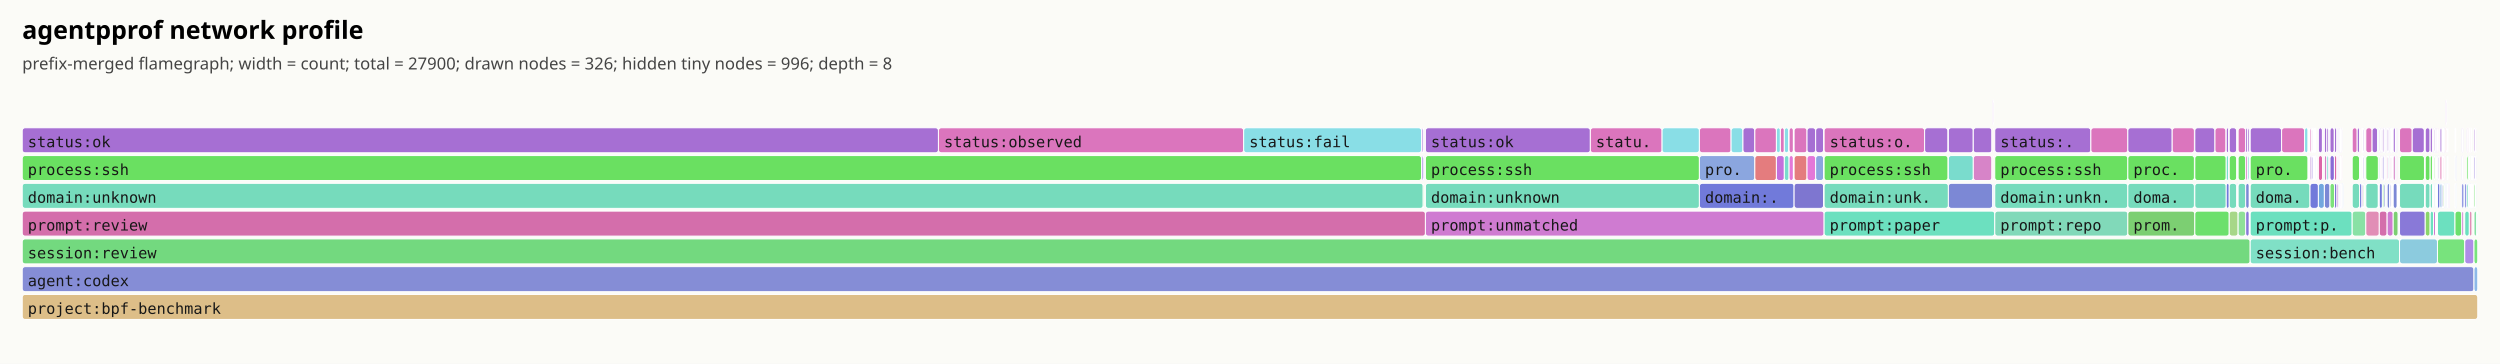
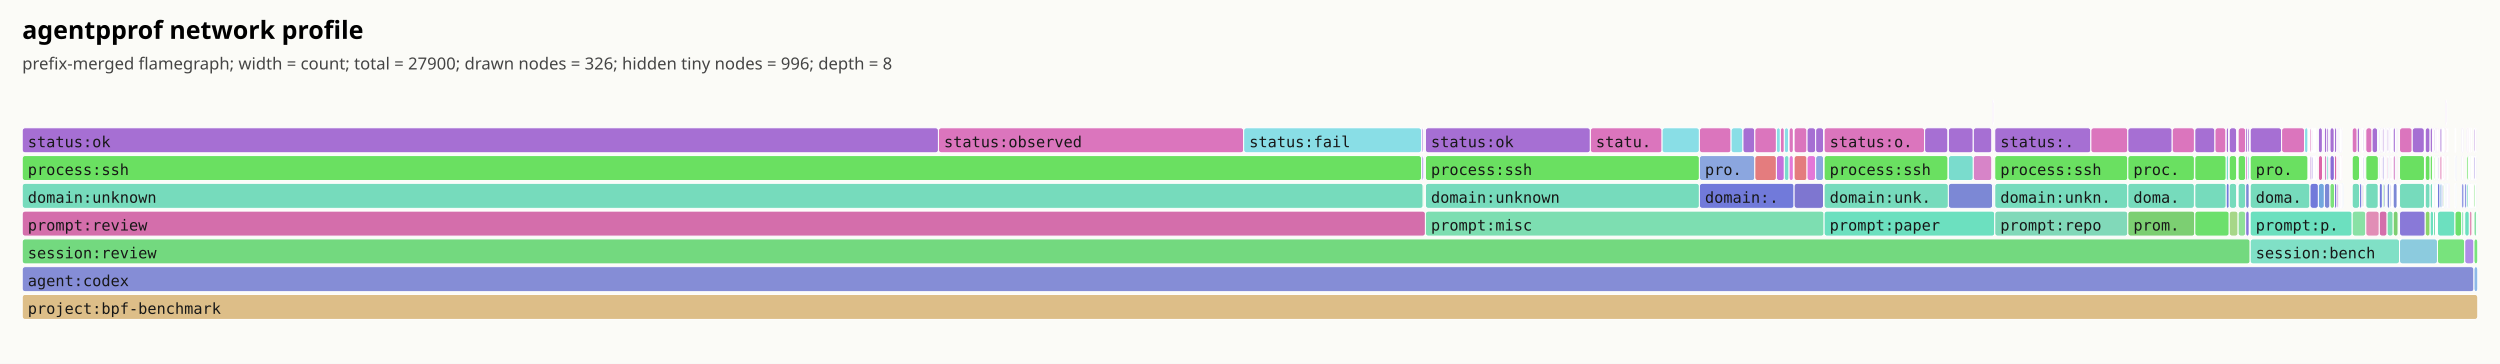
<svg xmlns="http://www.w3.org/2000/svg" width="1800" height="262" viewBox="0 0 1800 262">
  <style>text{font-family:ui-monospace,Menlo,monospace;font-size:11px;pointer-events:none}.title{font-family:system-ui,sans-serif;font-size:18px;font-weight:700}.meta{font-family:system-ui,sans-serif;font-size:12px;fill:#444}rect:hover{stroke:#111;stroke-width:1.2}</style>
  <rect width="1800" height="262" fill="#fbfbf7" />
  <text class="title" x="16" y="28">agentpprof network profile</text>
  <text class="meta" x="16" y="50">prefix-merged flamegraph; width = count; total = 27900; drawn nodes = 326; hidden tiny nodes = 996; depth = 8</text>
  <g>
    <rect x="16.000" y="212.000" width="1768.000" height="18" rx="2" ry="2" fill="hsl(38 55% 70%)" stroke="#fff" stroke-width=".7" />
    <text x="20.000" y="226.000" fill="#171717">project:bpf-benchmark</text>
  </g>
  <g>
    <rect x="16.000" y="192.000" width="1765.275" height="18" rx="2" ry="2" fill="hsl(234 50% 68%)" stroke="#fff" stroke-width=".7" />
    <text x="20.000" y="206.000" fill="#171717">agent:codex</text>
  </g>
  <g>
    <rect x="16.000" y="172.000" width="1604.127" height="18" rx="2" ry="2" fill="hsl(127 57% 65%)" stroke="#fff" stroke-width=".7" />
    <text x="20.000" y="186.000" fill="#171717">session:review</text>
  </g>
  <g>
    <rect x="16.000" y="152.000" width="1010.295" height="18" rx="2" ry="2" fill="hsl(324 54% 63%)" stroke="#fff" stroke-width=".7" />
    <text x="20.000" y="166.000" fill="#171717">prompt:review</text>
  </g>
  <g>
    <rect x="16.000" y="132.000" width="1008.711" height="18" rx="2" ry="2" fill="hsl(162 58% 66%)" stroke="#fff" stroke-width=".7" />
    <text x="20.000" y="146.000" fill="#171717">domain:unknown</text>
  </g>
  <g>
    <rect x="16.000" y="112.000" width="1007.507" height="18" rx="2" ry="2" fill="hsl(116 67% 63%)" stroke="#fff" stroke-width=".7" />
    <text x="20.000" y="126.000" fill="#171717">process:ssh</text>
  </g>
  <g>
    <rect x="16.000" y="92.000" width="659.673" height="18" rx="2" ry="2" fill="hsl(273 53% 63%)" stroke="#fff" stroke-width=".7" />
    <text x="20.000" y="106.000" fill="#171717">status:ok</text>
  </g>
  <g>
    <rect x="675.673" y="92.000" width="219.764" height="18" rx="2" ry="2" fill="hsl(318 59% 66%)" stroke="#fff" stroke-width=".7" />
    <text x="679.673" y="106.000" fill="#171717">status:observed</text>
  </g>
  <g>
    <rect x="895.437" y="92.000" width="128.069" height="18" rx="2" ry="2" fill="hsl(185 65% 72%)" stroke="#fff" stroke-width=".7" />
    <text x="899.437" y="106.000" fill="#171717">status:fail</text>
  </g>
  <g>
    <rect x="1023.507" y="112.000" width="1.204" height="18" rx="2" ry="2" fill="hsl(257 57% 63%)" stroke="#fff" stroke-width=".7" />
  </g>
  <g>
    <rect x="1023.507" y="92.000" width="1.204" height="18" rx="2" ry="2" fill="hsl(273 53% 63%)" stroke="#fff" stroke-width=".7" />
  </g>
  <g>
    <rect x="1024.711" y="132.000" width="0.824" height="18" rx="2" ry="2" fill="hsl(118 63% 68%)" stroke="#fff" stroke-width=".7" />
  </g>
  <g>
    <rect x="1024.711" y="112.000" width="0.824" height="18" rx="2" ry="2" fill="hsl(257 57% 63%)" stroke="#fff" stroke-width=".7" />
  </g>
  <g>
    <rect x="1024.711" y="92.000" width="0.760" height="18" rx="2" ry="2" fill="hsl(273 53% 63%)" stroke="#fff" stroke-width=".7" />
  </g>
  <g>
-     <rect x="1026.295" y="152.000" width="287.062" height="18" rx="2" ry="2" fill="hsl(299 48% 65%)" stroke="#fff" stroke-width=".7" />
-     <text x="1030.295" y="166.000" fill="#171717">prompt:unmatched</text>
+     <rect x="1026.295" y="152.000" width="287.062" height="18" rx="2" ry="2" fill="hsl(152 59% 68%)" stroke="#fff" stroke-width=".7" />
+     <text x="1030.295" y="166.000" fill="#171717">prompt:misc</text>
  </g>
  <g>
    <rect x="1026.295" y="132.000" width="197.268" height="18" rx="2" ry="2" fill="hsl(162 58% 66%)" stroke="#fff" stroke-width=".7" />
    <text x="1030.295" y="146.000" fill="#171717">domain:unknown</text>
  </g>
  <g>
    <rect x="1026.295" y="112.000" width="197.268" height="18" rx="2" ry="2" fill="hsl(116 67% 63%)" stroke="#fff" stroke-width=".7" />
    <text x="1030.295" y="126.000" fill="#171717">process:ssh</text>
  </g>
  <g>
    <rect x="1026.295" y="92.000" width="118.754" height="18" rx="2" ry="2" fill="hsl(273 53% 63%)" stroke="#fff" stroke-width=".7" />
    <text x="1030.295" y="106.000" fill="#171717">status:ok</text>
  </g>
  <g>
    <rect x="1145.049" y="92.000" width="51.646" height="18" rx="2" ry="2" fill="hsl(318 59% 66%)" stroke="#fff" stroke-width=".7" />
    <text x="1149.049" y="106.000" fill="#171717">statu.</text>
  </g>
  <g>
    <rect x="1196.694" y="92.000" width="26.869" height="18" rx="2" ry="2" fill="hsl(185 65% 72%)" stroke="#fff" stroke-width=".7" />
  </g>
  <g>
    <rect x="1223.563" y="132.000" width="68.185" height="18" rx="2" ry="2" fill="hsl(235 59% 65%)" stroke="#fff" stroke-width=".7" />
    <text x="1227.563" y="146.000" fill="#171717">domain:.</text>
  </g>
  <g>
    <rect x="1223.563" y="112.000" width="39.923" height="18" rx="2" ry="2" fill="hsl(221 57% 71%)" stroke="#fff" stroke-width=".7" />
    <text x="1227.563" y="126.000" fill="#171717">pro.</text>
  </g>
  <g>
    <rect x="1223.563" y="92.000" width="22.813" height="18" rx="2" ry="2" fill="hsl(318 59% 66%)" stroke="#fff" stroke-width=".7" />
  </g>
  <g>
    <rect x="1246.376" y="92.000" width="8.555" height="18" rx="2" ry="2" fill="hsl(185 65% 72%)" stroke="#fff" stroke-width=".7" />
  </g>
  <g>
    <rect x="1254.931" y="92.000" width="8.555" height="18" rx="2" ry="2" fill="hsl(273 53% 63%)" stroke="#fff" stroke-width=".7" />
  </g>
  <g>
    <rect x="1263.486" y="112.000" width="15.525" height="18" rx="2" ry="2" fill="hsl(359 66% 69%)" stroke="#fff" stroke-width=".7" />
  </g>
  <g>
    <rect x="1263.486" y="92.000" width="15.525" height="18" rx="2" ry="2" fill="hsl(318 59% 66%)" stroke="#fff" stroke-width=".7" />
  </g>
  <g>
    <rect x="1279.011" y="112.000" width="5.703" height="18" rx="2" ry="2" fill="hsl(286 61% 65%)" stroke="#fff" stroke-width=".7" />
  </g>
  <g>
    <rect x="1279.011" y="92.000" width="2.852" height="18" rx="2" ry="2" fill="hsl(185 65% 72%)" stroke="#fff" stroke-width=".7" />
  </g>
  <g>
    <rect x="1281.863" y="92.000" width="2.852" height="18" rx="2" ry="2" fill="hsl(318 59% 66%)" stroke="#fff" stroke-width=".7" />
  </g>
  <g>
    <rect x="1284.714" y="112.000" width="3.422" height="18" rx="2" ry="2" fill="hsl(171 58% 67%)" stroke="#fff" stroke-width=".7" />
  </g>
  <g>
    <rect x="1284.714" y="92.000" width="3.105" height="18" rx="2" ry="2" fill="hsl(185 65% 72%)" stroke="#fff" stroke-width=".7" />
  </g>
  <g>
    <rect x="1288.136" y="112.000" width="3.105" height="18" rx="2" ry="2" fill="hsl(306 66% 68%)" stroke="#fff" stroke-width=".7" />
  </g>
  <g>
    <rect x="1288.136" y="92.000" width="3.105" height="18" rx="2" ry="2" fill="hsl(318 59% 66%)" stroke="#fff" stroke-width=".7" />
  </g>
  <g>
    <rect x="1291.241" y="112.000" width="0.507" height="18" rx="2" ry="2" fill="hsl(311 51% 68%)" stroke="#fff" stroke-width=".7" />
  </g>
  <g>
    <rect x="1291.241" y="92.000" width="0.507" height="18" rx="2" ry="2" fill="hsl(273 53% 63%)" stroke="#fff" stroke-width=".7" />
  </g>
  <g>
    <rect x="1291.748" y="132.000" width="21.229" height="18" rx="2" ry="2" fill="hsl(245 49% 64%)" stroke="#fff" stroke-width=".7" />
  </g>
  <g>
    <rect x="1291.748" y="112.000" width="9.315" height="18" rx="2" ry="2" fill="hsl(359 66% 69%)" stroke="#fff" stroke-width=".7" />
  </g>
  <g>
    <rect x="1291.748" y="92.000" width="9.315" height="18" rx="2" ry="2" fill="hsl(318 59% 66%)" stroke="#fff" stroke-width=".7" />
  </g>
  <g>
    <rect x="1301.064" y="112.000" width="6.210" height="18" rx="2" ry="2" fill="hsl(306 66% 68%)" stroke="#fff" stroke-width=".7" />
  </g>
  <g>
    <rect x="1301.064" y="92.000" width="6.210" height="18" rx="2" ry="2" fill="hsl(273 53% 63%)" stroke="#fff" stroke-width=".7" />
  </g>
  <g>
    <rect x="1307.274" y="112.000" width="5.703" height="18" rx="2" ry="2" fill="hsl(221 57% 71%)" stroke="#fff" stroke-width=".7" />
  </g>
  <g>
    <rect x="1307.274" y="92.000" width="5.703" height="18" rx="2" ry="2" fill="hsl(273 53% 63%)" stroke="#fff" stroke-width=".7" />
  </g>
  <g>
    <rect x="1312.977" y="132.000" width="0.380" height="18" rx="2" ry="2" fill="hsl(232 51% 66%)" stroke="#fff" stroke-width=".7" />
  </g>
  <g>
    <rect x="1313.357" y="152.000" width="122.873" height="18" rx="2" ry="2" fill="hsl(163 65% 65%)" stroke="#fff" stroke-width=".7" />
    <text x="1317.357" y="166.000" fill="#171717">prompt:paper</text>
  </g>
  <g>
    <rect x="1313.357" y="132.000" width="89.477" height="18" rx="2" ry="2" fill="hsl(162 58% 66%)" stroke="#fff" stroke-width=".7" />
    <text x="1317.357" y="146.000" fill="#171717">domain:unk.</text>
  </g>
  <g>
    <rect x="1313.357" y="112.000" width="89.160" height="18" rx="2" ry="2" fill="hsl(116 67% 63%)" stroke="#fff" stroke-width=".7" />
    <text x="1317.357" y="126.000" fill="#171717">process:ssh</text>
  </g>
  <g>
    <rect x="1313.357" y="92.000" width="72.368" height="18" rx="2" ry="2" fill="hsl(318 59% 66%)" stroke="#fff" stroke-width=".7" />
    <text x="1317.357" y="106.000" fill="#171717">status:o.</text>
  </g>
  <g>
    <rect x="1385.725" y="92.000" width="16.729" height="18" rx="2" ry="2" fill="hsl(273 53% 63%)" stroke="#fff" stroke-width=".7" />
  </g>
  <g>
    <rect x="1402.834" y="132.000" width="31.875" height="18" rx="2" ry="2" fill="hsl(232 51% 66%)" stroke="#fff" stroke-width=".7" />
  </g>
  <g>
    <rect x="1402.834" y="112.000" width="17.933" height="18" rx="2" ry="2" fill="hsl(171 58% 67%)" stroke="#fff" stroke-width=".7" />
  </g>
  <g>
    <rect x="1402.834" y="92.000" width="17.870" height="18" rx="2" ry="2" fill="hsl(273 53% 63%)" stroke="#fff" stroke-width=".7" />
  </g>
  <g>
    <rect x="1420.768" y="112.000" width="13.434" height="18" rx="2" ry="2" fill="hsl(311 51% 68%)" stroke="#fff" stroke-width=".7" />
  </g>
  <g>
    <rect x="1420.768" y="92.000" width="13.434" height="18" rx="2" ry="2" fill="hsl(273 53% 63%)" stroke="#fff" stroke-width=".7" />
  </g>
  <g>
    <rect x="1434.202" y="112.000" width="0.507" height="18" rx="2" ry="2" fill="hsl(326 58% 62%)" stroke="#fff" stroke-width=".7" />
  </g>
  <g>
    <rect x="1434.202" y="92.000" width="0.507" height="18" rx="2" ry="2" fill="hsl(273 53% 63%)" stroke="#fff" stroke-width=".7" />
  </g>
  <g>
    <rect x="1434.709" y="132.000" width="0.824" height="18" rx="2" ry="2" fill="hsl(211 62% 66%)" stroke="#fff" stroke-width=".7" />
  </g>
  <g>
    <rect x="1434.709" y="112.000" width="0.760" height="18" rx="2" ry="2" fill="hsl(344 63% 68%)" stroke="#fff" stroke-width=".7" />
  </g>
  <g>
    <rect x="1434.709" y="92.000" width="0.760" height="18" rx="2" ry="2" fill="hsl(346 63% 63%)" stroke="#fff" stroke-width=".7" />
  </g>
  <g>
    <rect x="1434.709" y="72.000" width="0.760" height="18" rx="2" ry="2" fill="hsl(292 53% 63%)" stroke="#fff" stroke-width=".7" />
  </g>
  <g>
    <rect x="1435.533" y="132.000" width="0.380" height="18" rx="2" ry="2" fill="hsl(235 59% 65%)" stroke="#fff" stroke-width=".7" />
  </g>
  <g>
    <rect x="1436.230" y="152.000" width="95.814" height="18" rx="2" ry="2" fill="hsl(158 54% 68%)" stroke="#fff" stroke-width=".7" />
    <text x="1440.230" y="166.000" fill="#171717">prompt:repo</text>
  </g>
  <g>
    <rect x="1436.230" y="132.000" width="95.814" height="18" rx="2" ry="2" fill="hsl(162 58% 66%)" stroke="#fff" stroke-width=".7" />
    <text x="1440.230" y="146.000" fill="#171717">domain:unkn.</text>
  </g>
  <g>
    <rect x="1436.230" y="112.000" width="95.814" height="18" rx="2" ry="2" fill="hsl(116 67% 63%)" stroke="#fff" stroke-width=".7" />
    <text x="1440.230" y="126.000" fill="#171717">process:ssh</text>
  </g>
  <g>
    <rect x="1436.230" y="92.000" width="69.199" height="18" rx="2" ry="2" fill="hsl(273 53% 63%)" stroke="#fff" stroke-width=".7" />
    <text x="1440.230" y="106.000" fill="#171717">status:.</text>
  </g>
  <g>
    <rect x="1505.429" y="92.000" width="26.615" height="18" rx="2" ry="2" fill="hsl(318 59% 66%)" stroke="#fff" stroke-width=".7" />
  </g>
  <g>
    <rect x="1532.044" y="152.000" width="48.224" height="18" rx="2" ry="2" fill="hsl(114 49% 63%)" stroke="#fff" stroke-width=".7" />
    <text x="1536.044" y="166.000" fill="#171717">prom.</text>
  </g>
  <g>
    <rect x="1532.044" y="132.000" width="47.907" height="18" rx="2" ry="2" fill="hsl(162 58% 66%)" stroke="#fff" stroke-width=".7" />
    <text x="1536.044" y="146.000" fill="#171717">doma.</text>
  </g>
  <g>
    <rect x="1532.044" y="112.000" width="47.907" height="18" rx="2" ry="2" fill="hsl(116 67% 63%)" stroke="#fff" stroke-width=".7" />
    <text x="1536.044" y="126.000" fill="#171717">proc.</text>
  </g>
  <g>
    <rect x="1532.044" y="92.000" width="31.938" height="18" rx="2" ry="2" fill="hsl(273 53% 63%)" stroke="#fff" stroke-width=".7" />
  </g>
  <g>
    <rect x="1563.982" y="92.000" width="15.969" height="18" rx="2" ry="2" fill="hsl(318 59% 66%)" stroke="#fff" stroke-width=".7" />
  </g>
  <g>
    <rect x="1580.268" y="152.000" width="24.777" height="18" rx="2" ry="2" fill="hsl(120 65% 65%)" stroke="#fff" stroke-width=".7" />
  </g>
  <g>
    <rect x="1580.268" y="132.000" width="22.623" height="18" rx="2" ry="2" fill="hsl(162 58% 66%)" stroke="#fff" stroke-width=".7" />
  </g>
  <g>
    <rect x="1580.268" y="112.000" width="22.623" height="18" rx="2" ry="2" fill="hsl(116 67% 63%)" stroke="#fff" stroke-width=".7" />
  </g>
  <g>
    <rect x="1580.268" y="92.000" width="14.512" height="18" rx="2" ry="2" fill="hsl(273 53% 63%)" stroke="#fff" stroke-width=".7" />
  </g>
  <g>
    <rect x="1594.780" y="92.000" width="7.858" height="18" rx="2" ry="2" fill="hsl(318 59% 66%)" stroke="#fff" stroke-width=".7" />
  </g>
  <g>
    <rect x="1602.891" y="132.000" width="2.155" height="18" rx="2" ry="2" fill="hsl(235 59% 65%)" stroke="#fff" stroke-width=".7" />
  </g>
  <g>
    <rect x="1602.891" y="112.000" width="1.711" height="18" rx="2" ry="2" fill="hsl(171 58% 67%)" stroke="#fff" stroke-width=".7" />
  </g>
  <g>
    <rect x="1602.891" y="92.000" width="1.711" height="18" rx="2" ry="2" fill="hsl(273 53% 63%)" stroke="#fff" stroke-width=".7" />
  </g>
  <g>
    <rect x="1604.602" y="112.000" width="0.444" height="18" rx="2" ry="2" fill="hsl(326 58% 62%)" stroke="#fff" stroke-width=".7" />
  </g>
  <g>
    <rect x="1604.602" y="92.000" width="0.444" height="18" rx="2" ry="2" fill="hsl(273 53% 63%)" stroke="#fff" stroke-width=".7" />
  </g>
  <g>
    <rect x="1605.045" y="152.000" width="6.400" height="18" rx="2" ry="2" fill="hsl(97 50% 69%)" stroke="#fff" stroke-width=".7" />
  </g>
  <g>
    <rect x="1605.045" y="132.000" width="5.323" height="18" rx="2" ry="2" fill="hsl(162 58% 66%)" stroke="#fff" stroke-width=".7" />
  </g>
  <g>
    <rect x="1605.045" y="112.000" width="5.323" height="18" rx="2" ry="2" fill="hsl(116 67% 63%)" stroke="#fff" stroke-width=".7" />
  </g>
  <g>
    <rect x="1605.045" y="92.000" width="5.323" height="18" rx="2" ry="2" fill="hsl(273 53% 63%)" stroke="#fff" stroke-width=".7" />
  </g>
  <g>
    <rect x="1610.368" y="132.000" width="0.634" height="18" rx="2" ry="2" fill="hsl(232 51% 66%)" stroke="#fff" stroke-width=".7" />
  </g>
  <g>
    <rect x="1611.002" y="132.000" width="0.444" height="18" rx="2" ry="2" fill="hsl(235 59% 65%)" stroke="#fff" stroke-width=".7" />
  </g>
  <g>
    <rect x="1611.446" y="152.000" width="5.450" height="18" rx="2" ry="2" fill="hsl(126 57% 72%)" stroke="#fff" stroke-width=".7" />
  </g>
  <g>
    <rect x="1611.446" y="132.000" width="5.450" height="18" rx="2" ry="2" fill="hsl(162 58% 66%)" stroke="#fff" stroke-width=".7" />
  </g>
  <g>
    <rect x="1611.446" y="112.000" width="5.450" height="18" rx="2" ry="2" fill="hsl(116 67% 63%)" stroke="#fff" stroke-width=".7" />
  </g>
  <g>
    <rect x="1611.446" y="92.000" width="5.450" height="18" rx="2" ry="2" fill="hsl(318 59% 66%)" stroke="#fff" stroke-width=".7" />
  </g>
  <g>
    <rect x="1616.895" y="152.000" width="2.598" height="18" rx="2" ry="2" fill="hsl(250 55% 66%)" stroke="#fff" stroke-width=".7" />
  </g>
  <g>
    <rect x="1616.895" y="132.000" width="2.598" height="18" rx="2" ry="2" fill="hsl(232 51% 66%)" stroke="#fff" stroke-width=".7" />
  </g>
  <g>
    <rect x="1616.895" y="112.000" width="1.394" height="18" rx="2" ry="2" fill="hsl(311 51% 68%)" stroke="#fff" stroke-width=".7" />
  </g>
  <g>
    <rect x="1616.895" y="92.000" width="1.394" height="18" rx="2" ry="2" fill="hsl(273 53% 63%)" stroke="#fff" stroke-width=".7" />
  </g>
  <g>
    <rect x="1618.290" y="112.000" width="1.204" height="18" rx="2" ry="2" fill="hsl(171 58% 67%)" stroke="#fff" stroke-width=".7" />
  </g>
  <g>
    <rect x="1618.290" y="92.000" width="1.204" height="18" rx="2" ry="2" fill="hsl(273 53% 63%)" stroke="#fff" stroke-width=".7" />
  </g>
  <g>
    <rect x="1619.494" y="152.000" width="0.380" height="18" rx="2" ry="2" fill="hsl(84 64% 71%)" stroke="#fff" stroke-width=".7" />
  </g>
  <g>
    <rect x="1619.494" y="132.000" width="0.380" height="18" rx="2" ry="2" fill="hsl(162 58% 66%)" stroke="#fff" stroke-width=".7" />
  </g>
  <g>
    <rect x="1619.494" y="112.000" width="0.380" height="18" rx="2" ry="2" fill="hsl(116 67% 63%)" stroke="#fff" stroke-width=".7" />
  </g>
  <g>
    <rect x="1620.127" y="172.000" width="107.537" height="18" rx="2" ry="2" fill="hsl(164 61% 69%)" stroke="#fff" stroke-width=".7" />
    <text x="1624.127" y="186.000" fill="#171717">session:bench</text>
  </g>
  <g>
    <rect x="1620.127" y="152.000" width="73.445" height="18" rx="2" ry="2" fill="hsl(163 65% 65%)" stroke="#fff" stroke-width=".7" />
    <text x="1624.127" y="166.000" fill="#171717">prompt:p.</text>
  </g>
  <g>
    <rect x="1620.127" y="132.000" width="43.091" height="18" rx="2" ry="2" fill="hsl(162 58% 66%)" stroke="#fff" stroke-width=".7" />
    <text x="1624.127" y="146.000" fill="#171717">doma.</text>
  </g>
  <g>
    <rect x="1620.127" y="112.000" width="41.697" height="18" rx="2" ry="2" fill="hsl(116 67% 63%)" stroke="#fff" stroke-width=".7" />
    <text x="1624.127" y="126.000" fill="#171717">pro.</text>
  </g>
  <g>
    <rect x="1620.127" y="92.000" width="22.623" height="18" rx="2" ry="2" fill="hsl(273 53% 63%)" stroke="#fff" stroke-width=".7" />
  </g>
  <g>
    <rect x="1642.750" y="92.000" width="16.539" height="18" rx="2" ry="2" fill="hsl(318 59% 66%)" stroke="#fff" stroke-width=".7" />
  </g>
  <g>
    <rect x="1659.289" y="92.000" width="2.535" height="18" rx="2" ry="2" fill="hsl(185 65% 72%)" stroke="#fff" stroke-width=".7" />
  </g>
  <g>
    <rect x="1661.824" y="112.000" width="0.634" height="18" rx="2" ry="2" fill="hsl(257 57% 63%)" stroke="#fff" stroke-width=".7" />
  </g>
  <g>
    <rect x="1661.824" y="92.000" width="0.380" height="18" rx="2" ry="2" fill="hsl(273 53% 63%)" stroke="#fff" stroke-width=".7" />
  </g>
  <g>
    <rect x="1662.458" y="112.000" width="0.634" height="18" rx="2" ry="2" fill="hsl(293 51% 68%)" stroke="#fff" stroke-width=".7" />
  </g>
  <g>
    <rect x="1662.458" y="92.000" width="0.634" height="18" rx="2" ry="2" fill="hsl(318 59% 66%)" stroke="#fff" stroke-width=".7" />
  </g>
  <g>
    <rect x="1663.218" y="132.000" width="6.020" height="18" rx="2" ry="2" fill="hsl(235 59% 65%)" stroke="#fff" stroke-width=".7" />
  </g>
  <g>
    <rect x="1663.218" y="112.000" width="1.394" height="18" rx="2" ry="2" fill="hsl(278 49% 73%)" stroke="#fff" stroke-width=".7" />
  </g>
  <g>
    <rect x="1663.218" y="92.000" width="1.141" height="18" rx="2" ry="2" fill="hsl(318 59% 66%)" stroke="#fff" stroke-width=".7" />
  </g>
  <g>
    <rect x="1664.612" y="112.000" width="0.951" height="18" rx="2" ry="2" fill="hsl(257 57% 63%)" stroke="#fff" stroke-width=".7" />
  </g>
  <g>
    <rect x="1664.612" y="92.000" width="0.760" height="18" rx="2" ry="2" fill="hsl(273 53% 63%)" stroke="#fff" stroke-width=".7" />
  </g>
  <g>
    <rect x="1665.563" y="112.000" width="0.697" height="18" rx="2" ry="2" fill="hsl(306 66% 68%)" stroke="#fff" stroke-width=".7" />
  </g>
  <g>
    <rect x="1665.563" y="92.000" width="0.507" height="18" rx="2" ry="2" fill="hsl(318 59% 66%)" stroke="#fff" stroke-width=".7" />
  </g>
  <g>
    <rect x="1666.260" y="112.000" width="0.634" height="18" rx="2" ry="2" fill="hsl(327 63% 63%)" stroke="#fff" stroke-width=".7" />
  </g>
  <g>
    <rect x="1666.260" y="92.000" width="0.570" height="18" rx="2" ry="2" fill="hsl(273 53% 63%)" stroke="#fff" stroke-width=".7" />
  </g>
  <g>
    <rect x="1666.894" y="112.000" width="0.570" height="18" rx="2" ry="2" fill="hsl(168 55% 73%)" stroke="#fff" stroke-width=".7" />
  </g>
  <g>
    <rect x="1666.894" y="92.000" width="0.507" height="18" rx="2" ry="2" fill="hsl(273 53% 63%)" stroke="#fff" stroke-width=".7" />
  </g>
  <g>
    <rect x="1667.464" y="112.000" width="0.444" height="18" rx="2" ry="2" fill="hsl(228 53% 62%)" stroke="#fff" stroke-width=".7" />
  </g>
  <g>
    <rect x="1669.238" y="132.000" width="4.309" height="18" rx="2" ry="2" fill="hsl(211 62% 66%)" stroke="#fff" stroke-width=".7" />
  </g>
  <g>
    <rect x="1669.238" y="112.000" width="2.978" height="18" rx="2" ry="2" fill="hsl(327 63% 63%)" stroke="#fff" stroke-width=".7" />
  </g>
  <g>
    <rect x="1669.238" y="92.000" width="2.852" height="18" rx="2" ry="2" fill="hsl(273 53% 63%)" stroke="#fff" stroke-width=".7" />
  </g>
  <g>
    <rect x="1672.217" y="112.000" width="0.444" height="18" rx="2" ry="2" fill="hsl(346 55% 70%)" stroke="#fff" stroke-width=".7" />
  </g>
  <g>
    <rect x="1672.217" y="92.000" width="0.444" height="18" rx="2" ry="2" fill="hsl(273 53% 63%)" stroke="#fff" stroke-width=".7" />
  </g>
  <g>
    <rect x="1673.548" y="132.000" width="4.056" height="18" rx="2" ry="2" fill="hsl(232 51% 66%)" stroke="#fff" stroke-width=".7" />
  </g>
  <g>
    <rect x="1673.548" y="112.000" width="1.774" height="18" rx="2" ry="2" fill="hsl(311 51% 68%)" stroke="#fff" stroke-width=".7" />
  </g>
  <g>
    <rect x="1673.548" y="92.000" width="1.774" height="18" rx="2" ry="2" fill="hsl(273 53% 63%)" stroke="#fff" stroke-width=".7" />
  </g>
  <g>
    <rect x="1675.322" y="112.000" width="1.457" height="18" rx="2" ry="2" fill="hsl(171 58% 67%)" stroke="#fff" stroke-width=".7" />
  </g>
  <g>
    <rect x="1675.322" y="92.000" width="1.331" height="18" rx="2" ry="2" fill="hsl(273 53% 63%)" stroke="#fff" stroke-width=".7" />
  </g>
  <g>
    <rect x="1676.779" y="112.000" width="0.824" height="18" rx="2" ry="2" fill="hsl(326 58% 62%)" stroke="#fff" stroke-width=".7" />
  </g>
  <g>
    <rect x="1676.779" y="92.000" width="0.824" height="18" rx="2" ry="2" fill="hsl(273 53% 63%)" stroke="#fff" stroke-width=".7" />
  </g>
  <g>
    <rect x="1677.603" y="132.000" width="3.232" height="18" rx="2" ry="2" fill="hsl(118 63% 68%)" stroke="#fff" stroke-width=".7" />
  </g>
  <g>
    <rect x="1677.603" y="112.000" width="3.105" height="18" rx="2" ry="2" fill="hsl(257 57% 63%)" stroke="#fff" stroke-width=".7" />
  </g>
  <g>
    <rect x="1677.603" y="92.000" width="2.978" height="18" rx="2" ry="2" fill="hsl(273 53% 63%)" stroke="#fff" stroke-width=".7" />
  </g>
  <g>
    <rect x="1680.835" y="132.000" width="1.774" height="18" rx="2" ry="2" fill="hsl(245 49% 64%)" stroke="#fff" stroke-width=".7" />
  </g>
  <g>
    <rect x="1680.835" y="112.000" width="1.711" height="18" rx="2" ry="2" fill="hsl(327 63% 63%)" stroke="#fff" stroke-width=".7" />
  </g>
  <g>
    <rect x="1680.835" y="92.000" width="1.648" height="18" rx="2" ry="2" fill="hsl(273 53% 63%)" stroke="#fff" stroke-width=".7" />
  </g>
  <g>
    <rect x="1682.609" y="132.000" width="1.331" height="18" rx="2" ry="2" fill="hsl(291 50% 72%)" stroke="#fff" stroke-width=".7" />
  </g>
  <g>
    <rect x="1682.609" y="112.000" width="0.570" height="18" rx="2" ry="2" fill="hsl(168 55% 73%)" stroke="#fff" stroke-width=".7" />
  </g>
  <g>
    <rect x="1682.609" y="92.000" width="0.507" height="18" rx="2" ry="2" fill="hsl(273 53% 63%)" stroke="#fff" stroke-width=".7" />
  </g>
  <g>
    <rect x="1683.180" y="112.000" width="0.507" height="18" rx="2" ry="2" fill="hsl(327 63% 63%)" stroke="#fff" stroke-width=".7" />
  </g>
  <g>
    <rect x="1683.180" y="92.000" width="0.444" height="18" rx="2" ry="2" fill="hsl(273 53% 63%)" stroke="#fff" stroke-width=".7" />
  </g>
  <g>
    <rect x="1683.940" y="132.000" width="0.634" height="18" rx="2" ry="2" fill="hsl(253 57% 69%)" stroke="#fff" stroke-width=".7" />
  </g>
  <g>
    <rect x="1683.940" y="112.000" width="0.634" height="18" rx="2" ry="2" fill="hsl(257 57% 63%)" stroke="#fff" stroke-width=".7" />
  </g>
  <g>
    <rect x="1683.940" y="92.000" width="0.507" height="18" rx="2" ry="2" fill="hsl(273 53% 63%)" stroke="#fff" stroke-width=".7" />
  </g>
  <g>
    <rect x="1684.574" y="132.000" width="0.444" height="18" rx="2" ry="2" fill="hsl(121 51% 73%)" stroke="#fff" stroke-width=".7" />
  </g>
  <g>
    <rect x="1684.574" y="112.000" width="0.444" height="18" rx="2" ry="2" fill="hsl(327 63% 63%)" stroke="#fff" stroke-width=".7" />
  </g>
  <g>
    <rect x="1684.574" y="92.000" width="0.444" height="18" rx="2" ry="2" fill="hsl(273 53% 63%)" stroke="#fff" stroke-width=".7" />
  </g>
  <g>
    <rect x="1685.017" y="132.000" width="0.444" height="18" rx="2" ry="2" fill="hsl(155 56% 68%)" stroke="#fff" stroke-width=".7" />
  </g>
  <g>
    <rect x="1685.017" y="112.000" width="0.444" height="18" rx="2" ry="2" fill="hsl(327 63% 63%)" stroke="#fff" stroke-width=".7" />
  </g>
  <g>
    <rect x="1685.017" y="92.000" width="0.444" height="18" rx="2" ry="2" fill="hsl(273 53% 63%)" stroke="#fff" stroke-width=".7" />
  </g>
  <g>
    <rect x="1685.461" y="132.000" width="0.444" height="18" rx="2" ry="2" fill="hsl(275 66% 66%)" stroke="#fff" stroke-width=".7" />
  </g>
  <g>
    <rect x="1685.905" y="132.000" width="0.380" height="18" rx="2" ry="2" fill="hsl(303 62% 72%)" stroke="#fff" stroke-width=".7" />
  </g>
  <g>
    <rect x="1685.905" y="112.000" width="0.380" height="18" rx="2" ry="2" fill="hsl(327 63% 63%)" stroke="#fff" stroke-width=".7" />
  </g>
  <g>
    <rect x="1685.905" y="92.000" width="0.380" height="18" rx="2" ry="2" fill="hsl(273 53% 63%)" stroke="#fff" stroke-width=".7" />
  </g>
  <g>
    <rect x="1686.285" y="132.000" width="0.380" height="18" rx="2" ry="2" fill="hsl(178 64% 72%)" stroke="#fff" stroke-width=".7" />
  </g>
  <g>
    <rect x="1686.665" y="132.000" width="0.380" height="18" rx="2" ry="2" fill="hsl(217 61% 63%)" stroke="#fff" stroke-width=".7" />
  </g>
  <g>
    <rect x="1693.572" y="152.000" width="9.822" height="18" rx="2" ry="2" fill="hsl(139 60% 71%)" stroke="#fff" stroke-width=".7" />
  </g>
  <g>
    <rect x="1693.572" y="132.000" width="5.323" height="18" rx="2" ry="2" fill="hsl(162 58% 66%)" stroke="#fff" stroke-width=".7" />
  </g>
  <g>
    <rect x="1693.572" y="112.000" width="5.260" height="18" rx="2" ry="2" fill="hsl(116 67% 63%)" stroke="#fff" stroke-width=".7" />
  </g>
  <g>
    <rect x="1693.572" y="92.000" width="3.612" height="18" rx="2" ry="2" fill="hsl(318 59% 66%)" stroke="#fff" stroke-width=".7" />
  </g>
  <g>
    <rect x="1697.184" y="92.000" width="1.648" height="18" rx="2" ry="2" fill="hsl(273 53% 63%)" stroke="#fff" stroke-width=".7" />
  </g>
  <g>
    <rect x="1698.895" y="132.000" width="1.711" height="18" rx="2" ry="2" fill="hsl(235 59% 65%)" stroke="#fff" stroke-width=".7" />
  </g>
  <g>
    <rect x="1698.895" y="112.000" width="0.634" height="18" rx="2" ry="2" fill="hsl(168 55% 73%)" stroke="#fff" stroke-width=".7" />
  </g>
  <g>
    <rect x="1698.895" y="92.000" width="0.634" height="18" rx="2" ry="2" fill="hsl(318 59% 66%)" stroke="#fff" stroke-width=".7" />
  </g>
  <g>
    <rect x="1700.606" y="132.000" width="0.951" height="18" rx="2" ry="2" fill="hsl(291 50% 72%)" stroke="#fff" stroke-width=".7" />
  </g>
  <g>
    <rect x="1700.606" y="112.000" width="0.634" height="18" rx="2" ry="2" fill="hsl(168 55% 73%)" stroke="#fff" stroke-width=".7" />
  </g>
  <g>
    <rect x="1700.606" y="92.000" width="0.634" height="18" rx="2" ry="2" fill="hsl(318 59% 66%)" stroke="#fff" stroke-width=".7" />
  </g>
  <g>
    <rect x="1701.557" y="132.000" width="0.887" height="18" rx="2" ry="2" fill="hsl(118 63% 68%)" stroke="#fff" stroke-width=".7" />
  </g>
  <g>
    <rect x="1701.557" y="112.000" width="0.887" height="18" rx="2" ry="2" fill="hsl(257 57% 63%)" stroke="#fff" stroke-width=".7" />
  </g>
  <g>
    <rect x="1701.557" y="92.000" width="0.887" height="18" rx="2" ry="2" fill="hsl(273 53% 63%)" stroke="#fff" stroke-width=".7" />
  </g>
  <g>
    <rect x="1702.444" y="132.000" width="0.380" height="18" rx="2" ry="2" fill="hsl(211 62% 66%)" stroke="#fff" stroke-width=".7" />
  </g>
  <g>
    <rect x="1703.394" y="152.000" width="9.695" height="18" rx="2" ry="2" fill="hsl(331 58% 72%)" stroke="#fff" stroke-width=".7" />
  </g>
  <g>
    <rect x="1703.394" y="132.000" width="8.998" height="18" rx="2" ry="2" fill="hsl(162 58% 66%)" stroke="#fff" stroke-width=".7" />
  </g>
  <g>
    <rect x="1703.394" y="112.000" width="8.998" height="18" rx="2" ry="2" fill="hsl(116 67% 63%)" stroke="#fff" stroke-width=".7" />
  </g>
  <g>
    <rect x="1703.394" y="92.000" width="4.499" height="18" rx="2" ry="2" fill="hsl(318 59% 66%)" stroke="#fff" stroke-width=".7" />
  </g>
  <g>
    <rect x="1707.894" y="92.000" width="3.992" height="18" rx="2" ry="2" fill="hsl(273 53% 63%)" stroke="#fff" stroke-width=".7" />
  </g>
  <g>
    <rect x="1711.886" y="92.000" width="0.507" height="18" rx="2" ry="2" fill="hsl(185 65% 72%)" stroke="#fff" stroke-width=".7" />
  </g>
  <g>
    <rect x="1712.393" y="132.000" width="0.444" height="18" rx="2" ry="2" fill="hsl(232 51% 66%)" stroke="#fff" stroke-width=".7" />
  </g>
  <g>
    <rect x="1713.090" y="152.000" width="5.640" height="18" rx="2" ry="2" fill="hsl(324 54% 63%)" stroke="#fff" stroke-width=".7" />
  </g>
  <g>
    <rect x="1713.090" y="132.000" width="2.218" height="18" rx="2" ry="2" fill="hsl(235 59% 65%)" stroke="#fff" stroke-width=".7" />
  </g>
  <g>
    <rect x="1713.090" y="112.000" width="0.887" height="18" rx="2" ry="2" fill="hsl(171 58% 67%)" stroke="#fff" stroke-width=".7" />
  </g>
  <g>
    <rect x="1713.090" y="92.000" width="0.824" height="18" rx="2" ry="2" fill="hsl(273 53% 63%)" stroke="#fff" stroke-width=".7" />
  </g>
  <g>
    <rect x="1713.977" y="112.000" width="0.760" height="18" rx="2" ry="2" fill="hsl(326 58% 62%)" stroke="#fff" stroke-width=".7" />
  </g>
  <g>
    <rect x="1713.977" y="92.000" width="0.760" height="18" rx="2" ry="2" fill="hsl(273 53% 63%)" stroke="#fff" stroke-width=".7" />
  </g>
  <g>
    <rect x="1715.308" y="132.000" width="1.204" height="18" rx="2" ry="2" fill="hsl(118 63% 68%)" stroke="#fff" stroke-width=".7" />
  </g>
  <g>
    <rect x="1715.308" y="112.000" width="1.204" height="18" rx="2" ry="2" fill="hsl(257 57% 63%)" stroke="#fff" stroke-width=".7" />
  </g>
  <g>
    <rect x="1715.308" y="92.000" width="1.204" height="18" rx="2" ry="2" fill="hsl(273 53% 63%)" stroke="#fff" stroke-width=".7" />
  </g>
  <g>
    <rect x="1716.512" y="132.000" width="1.077" height="18" rx="2" ry="2" fill="hsl(232 51% 66%)" stroke="#fff" stroke-width=".7" />
  </g>
  <g>
    <rect x="1716.512" y="112.000" width="0.634" height="18" rx="2" ry="2" fill="hsl(311 51% 68%)" stroke="#fff" stroke-width=".7" />
  </g>
  <g>
    <rect x="1716.512" y="92.000" width="0.570" height="18" rx="2" ry="2" fill="hsl(273 53% 63%)" stroke="#fff" stroke-width=".7" />
  </g>
  <g>
    <rect x="1717.146" y="112.000" width="0.444" height="18" rx="2" ry="2" fill="hsl(171 58% 67%)" stroke="#fff" stroke-width=".7" />
  </g>
  <g>
    <rect x="1717.146" y="92.000" width="0.444" height="18" rx="2" ry="2" fill="hsl(273 53% 63%)" stroke="#fff" stroke-width=".7" />
  </g>
  <g>
    <rect x="1717.589" y="132.000" width="0.444" height="18" rx="2" ry="2" fill="hsl(211 62% 66%)" stroke="#fff" stroke-width=".7" />
  </g>
  <g>
    <rect x="1717.589" y="112.000" width="0.444" height="18" rx="2" ry="2" fill="hsl(327 63% 63%)" stroke="#fff" stroke-width=".7" />
  </g>
  <g>
    <rect x="1717.589" y="92.000" width="0.444" height="18" rx="2" ry="2" fill="hsl(273 53% 63%)" stroke="#fff" stroke-width=".7" />
  </g>
  <g>
-     <rect x="1718.730" y="152.000" width="4.372" height="18" rx="2" ry="2" fill="hsl(299 48% 65%)" stroke="#fff" stroke-width=".7" />
+     <rect x="1718.730" y="152.000" width="4.372" height="18" rx="2" ry="2" fill="hsl(152 59% 68%)" stroke="#fff" stroke-width=".7" />
  </g>
  <g>
    <rect x="1718.730" y="132.000" width="1.774" height="18" rx="2" ry="2" fill="hsl(232 51% 66%)" stroke="#fff" stroke-width=".7" />
  </g>
  <g>
    <rect x="1718.730" y="112.000" width="0.887" height="18" rx="2" ry="2" fill="hsl(311 51% 68%)" stroke="#fff" stroke-width=".7" />
  </g>
  <g>
    <rect x="1718.730" y="92.000" width="0.887" height="18" rx="2" ry="2" fill="hsl(273 53% 63%)" stroke="#fff" stroke-width=".7" />
  </g>
  <g>
    <rect x="1719.617" y="112.000" width="0.824" height="18" rx="2" ry="2" fill="hsl(171 58% 67%)" stroke="#fff" stroke-width=".7" />
  </g>
  <g>
    <rect x="1719.617" y="92.000" width="0.824" height="18" rx="2" ry="2" fill="hsl(273 53% 63%)" stroke="#fff" stroke-width=".7" />
  </g>
  <g>
    <rect x="1720.504" y="132.000" width="1.014" height="18" rx="2" ry="2" fill="hsl(235 59% 65%)" stroke="#fff" stroke-width=".7" />
  </g>
  <g>
    <rect x="1720.504" y="112.000" width="0.824" height="18" rx="2" ry="2" fill="hsl(327 63% 63%)" stroke="#fff" stroke-width=".7" />
  </g>
  <g>
    <rect x="1720.504" y="92.000" width="0.760" height="18" rx="2" ry="2" fill="hsl(273 53% 63%)" stroke="#fff" stroke-width=".7" />
  </g>
  <g>
    <rect x="1721.518" y="132.000" width="0.760" height="18" rx="2" ry="2" fill="hsl(291 50% 72%)" stroke="#fff" stroke-width=".7" />
  </g>
  <g>
    <rect x="1721.518" y="112.000" width="0.760" height="18" rx="2" ry="2" fill="hsl(327 63% 63%)" stroke="#fff" stroke-width=".7" />
  </g>
  <g>
    <rect x="1721.518" y="92.000" width="0.697" height="18" rx="2" ry="2" fill="hsl(273 53% 63%)" stroke="#fff" stroke-width=".7" />
  </g>
  <g>
    <rect x="1722.278" y="132.000" width="0.444" height="18" rx="2" ry="2" fill="hsl(118 63% 68%)" stroke="#fff" stroke-width=".7" />
  </g>
  <g>
    <rect x="1722.278" y="112.000" width="0.444" height="18" rx="2" ry="2" fill="hsl(257 57% 63%)" stroke="#fff" stroke-width=".7" />
  </g>
  <g>
    <rect x="1722.278" y="92.000" width="0.444" height="18" rx="2" ry="2" fill="hsl(273 53% 63%)" stroke="#fff" stroke-width=".7" />
  </g>
  <g>
    <rect x="1723.102" y="152.000" width="3.612" height="18" rx="2" ry="2" fill="hsl(114 49% 63%)" stroke="#fff" stroke-width=".7" />
  </g>
  <g>
    <rect x="1723.102" y="132.000" width="2.915" height="18" rx="2" ry="2" fill="hsl(232 51% 66%)" stroke="#fff" stroke-width=".7" />
  </g>
  <g>
    <rect x="1723.102" y="112.000" width="1.584" height="18" rx="2" ry="2" fill="hsl(311 51% 68%)" stroke="#fff" stroke-width=".7" />
  </g>
  <g>
    <rect x="1723.102" y="92.000" width="1.584" height="18" rx="2" ry="2" fill="hsl(273 53% 63%)" stroke="#fff" stroke-width=".7" />
  </g>
  <g>
    <rect x="1724.686" y="112.000" width="0.887" height="18" rx="2" ry="2" fill="hsl(171 58% 67%)" stroke="#fff" stroke-width=".7" />
  </g>
  <g>
    <rect x="1724.686" y="92.000" width="0.697" height="18" rx="2" ry="2" fill="hsl(273 53% 63%)" stroke="#fff" stroke-width=".7" />
  </g>
  <g>
    <rect x="1725.574" y="112.000" width="0.444" height="18" rx="2" ry="2" fill="hsl(326 58% 62%)" stroke="#fff" stroke-width=".7" />
  </g>
  <g>
    <rect x="1725.574" y="92.000" width="0.444" height="18" rx="2" ry="2" fill="hsl(273 53% 63%)" stroke="#fff" stroke-width=".7" />
  </g>
  <g>
    <rect x="1726.017" y="132.000" width="0.380" height="18" rx="2" ry="2" fill="hsl(211 62% 66%)" stroke="#fff" stroke-width=".7" />
  </g>
  <g>
    <rect x="1726.714" y="152.000" width="0.380" height="18" rx="2" ry="2" fill="hsl(250 55% 66%)" stroke="#fff" stroke-width=".7" />
  </g>
  <g>
    <rect x="1726.714" y="132.000" width="0.380" height="18" rx="2" ry="2" fill="hsl(232 51% 66%)" stroke="#fff" stroke-width=".7" />
  </g>
  <g>
    <rect x="1727.094" y="152.000" width="0.380" height="18" rx="2" ry="2" fill="hsl(158 54% 68%)" stroke="#fff" stroke-width=".7" />
  </g>
  <g>
    <rect x="1727.665" y="172.000" width="27.312" height="18" rx="2" ry="2" fill="hsl(194 56% 71%)" stroke="#fff" stroke-width=".7" />
  </g>
  <g>
    <rect x="1727.665" y="152.000" width="18.504" height="18" rx="2" ry="2" fill="hsl(250 55% 66%)" stroke="#fff" stroke-width=".7" />
  </g>
  <g>
    <rect x="1727.665" y="132.000" width="17.997" height="18" rx="2" ry="2" fill="hsl(162 58% 66%)" stroke="#fff" stroke-width=".7" />
  </g>
  <g>
    <rect x="1727.665" y="112.000" width="17.933" height="18" rx="2" ry="2" fill="hsl(116 67% 63%)" stroke="#fff" stroke-width=".7" />
  </g>
  <g>
    <rect x="1727.665" y="92.000" width="9.125" height="18" rx="2" ry="2" fill="hsl(318 59% 66%)" stroke="#fff" stroke-width=".7" />
  </g>
  <g>
    <rect x="1736.790" y="92.000" width="8.682" height="18" rx="2" ry="2" fill="hsl(273 53% 63%)" stroke="#fff" stroke-width=".7" />
  </g>
  <g>
    <rect x="1745.662" y="132.000" width="0.380" height="18" rx="2" ry="2" fill="hsl(211 62% 66%)" stroke="#fff" stroke-width=".7" />
  </g>
  <g>
    <rect x="1745.662" y="112.000" width="0.380" height="18" rx="2" ry="2" fill="hsl(327 63% 63%)" stroke="#fff" stroke-width=".7" />
  </g>
  <g>
    <rect x="1745.662" y="92.000" width="0.380" height="18" rx="2" ry="2" fill="hsl(273 53% 63%)" stroke="#fff" stroke-width=".7" />
  </g>
  <g>
    <rect x="1746.169" y="152.000" width="3.549" height="18" rx="2" ry="2" fill="hsl(102 57% 63%)" stroke="#fff" stroke-width=".7" />
  </g>
  <g>
    <rect x="1746.169" y="132.000" width="3.549" height="18" rx="2" ry="2" fill="hsl(162 58% 66%)" stroke="#fff" stroke-width=".7" />
  </g>
  <g>
    <rect x="1746.169" y="112.000" width="3.549" height="18" rx="2" ry="2" fill="hsl(116 67% 63%)" stroke="#fff" stroke-width=".7" />
  </g>
  <g>
    <rect x="1746.169" y="92.000" width="3.485" height="18" rx="2" ry="2" fill="hsl(273 53% 63%)" stroke="#fff" stroke-width=".7" />
  </g>
  <g>
    <rect x="1749.717" y="152.000" width="2.408" height="18" rx="2" ry="2" fill="hsl(163 65% 65%)" stroke="#fff" stroke-width=".7" />
  </g>
  <g>
    <rect x="1749.717" y="132.000" width="1.711" height="18" rx="2" ry="2" fill="hsl(162 58% 66%)" stroke="#fff" stroke-width=".7" />
  </g>
  <g>
    <rect x="1749.717" y="112.000" width="1.648" height="18" rx="2" ry="2" fill="hsl(116 67% 63%)" stroke="#fff" stroke-width=".7" />
  </g>
  <g>
    <rect x="1749.717" y="92.000" width="1.648" height="18" rx="2" ry="2" fill="hsl(273 53% 63%)" stroke="#fff" stroke-width=".7" />
  </g>
  <g>
-     <rect x="1752.125" y="152.000" width="1.457" height="18" rx="2" ry="2" fill="hsl(299 48% 65%)" stroke="#fff" stroke-width=".7" />
+     <rect x="1752.125" y="152.000" width="1.457" height="18" rx="2" ry="2" fill="hsl(152 59% 68%)" stroke="#fff" stroke-width=".7" />
  </g>
  <g>
    <rect x="1752.125" y="132.000" width="0.887" height="18" rx="2" ry="2" fill="hsl(162 58% 66%)" stroke="#fff" stroke-width=".7" />
  </g>
  <g>
    <rect x="1752.125" y="112.000" width="0.887" height="18" rx="2" ry="2" fill="hsl(116 67% 63%)" stroke="#fff" stroke-width=".7" />
  </g>
  <g>
    <rect x="1752.125" y="92.000" width="0.887" height="18" rx="2" ry="2" fill="hsl(273 53% 63%)" stroke="#fff" stroke-width=".7" />
  </g>
  <g>
    <rect x="1753.012" y="132.000" width="0.380" height="18" rx="2" ry="2" fill="hsl(235 59% 65%)" stroke="#fff" stroke-width=".7" />
  </g>
  <g>
    <rect x="1753.583" y="152.000" width="0.697" height="18" rx="2" ry="2" fill="hsl(97 50% 69%)" stroke="#fff" stroke-width=".7" />
  </g>
  <g>
    <rect x="1753.583" y="132.000" width="0.697" height="18" rx="2" ry="2" fill="hsl(162 58% 66%)" stroke="#fff" stroke-width=".7" />
  </g>
  <g>
    <rect x="1753.583" y="112.000" width="0.697" height="18" rx="2" ry="2" fill="hsl(116 67% 63%)" stroke="#fff" stroke-width=".7" />
  </g>
  <g>
    <rect x="1753.583" y="92.000" width="0.634" height="18" rx="2" ry="2" fill="hsl(273 53% 63%)" stroke="#fff" stroke-width=".7" />
  </g>
  <g>
    <rect x="1754.280" y="152.000" width="0.444" height="18" rx="2" ry="2" fill="hsl(114 49% 63%)" stroke="#fff" stroke-width=".7" />
  </g>
  <g>
    <rect x="1754.280" y="132.000" width="0.380" height="18" rx="2" ry="2" fill="hsl(162 58% 66%)" stroke="#fff" stroke-width=".7" />
  </g>
  <g>
    <rect x="1754.280" y="112.000" width="0.380" height="18" rx="2" ry="2" fill="hsl(116 67% 63%)" stroke="#fff" stroke-width=".7" />
  </g>
  <g>
    <rect x="1754.977" y="172.000" width="19.644" height="18" rx="2" ry="2" fill="hsl(123 66% 68%)" stroke="#fff" stroke-width=".7" />
  </g>
  <g>
    <rect x="1754.977" y="152.000" width="12.610" height="18" rx="2" ry="2" fill="hsl(163 65% 65%)" stroke="#fff" stroke-width=".7" />
  </g>
  <g>
    <rect x="1754.977" y="132.000" width="1.838" height="18" rx="2" ry="2" fill="hsl(235 59% 65%)" stroke="#fff" stroke-width=".7" />
  </g>
  <g>
    <rect x="1754.977" y="112.000" width="0.887" height="18" rx="2" ry="2" fill="hsl(257 57% 63%)" stroke="#fff" stroke-width=".7" />
  </g>
  <g>
    <rect x="1754.977" y="92.000" width="0.697" height="18" rx="2" ry="2" fill="hsl(318 59% 66%)" stroke="#fff" stroke-width=".7" />
  </g>
  <g>
    <rect x="1756.815" y="132.000" width="1.457" height="18" rx="2" ry="2" fill="hsl(211 62% 66%)" stroke="#fff" stroke-width=".7" />
  </g>
  <g>
    <rect x="1756.815" y="112.000" width="1.457" height="18" rx="2" ry="2" fill="hsl(327 63% 63%)" stroke="#fff" stroke-width=".7" />
  </g>
  <g>
    <rect x="1756.815" y="92.000" width="1.457" height="18" rx="2" ry="2" fill="hsl(273 53% 63%)" stroke="#fff" stroke-width=".7" />
  </g>
  <g>
    <rect x="1758.272" y="132.000" width="0.887" height="18" rx="2" ry="2" fill="hsl(245 49% 64%)" stroke="#fff" stroke-width=".7" />
  </g>
  <g>
    <rect x="1758.272" y="112.000" width="0.570" height="18" rx="2" ry="2" fill="hsl(327 63% 63%)" stroke="#fff" stroke-width=".7" />
  </g>
  <g>
    <rect x="1758.272" y="92.000" width="0.380" height="18" rx="2" ry="2" fill="hsl(318 59% 66%)" stroke="#fff" stroke-width=".7" />
  </g>
  <g>
    <rect x="1759.159" y="132.000" width="0.887" height="18" rx="2" ry="2" fill="hsl(106 52% 62%)" stroke="#fff" stroke-width=".7" />
  </g>
  <g>
    <rect x="1759.159" y="112.000" width="0.760" height="18" rx="2" ry="2" fill="hsl(327 63% 63%)" stroke="#fff" stroke-width=".7" />
  </g>
  <g>
    <rect x="1759.159" y="92.000" width="0.570" height="18" rx="2" ry="2" fill="hsl(273 53% 63%)" stroke="#fff" stroke-width=".7" />
  </g>
  <g>
    <rect x="1760.046" y="132.000" width="0.824" height="18" rx="2" ry="2" fill="hsl(232 51% 66%)" stroke="#fff" stroke-width=".7" />
  </g>
  <g>
    <rect x="1760.046" y="112.000" width="0.570" height="18" rx="2" ry="2" fill="hsl(311 51% 68%)" stroke="#fff" stroke-width=".7" />
  </g>
  <g>
    <rect x="1760.046" y="92.000" width="0.570" height="18" rx="2" ry="2" fill="hsl(273 53% 63%)" stroke="#fff" stroke-width=".7" />
  </g>
  <g>
    <rect x="1760.870" y="132.000" width="0.760" height="18" rx="2" ry="2" fill="hsl(222 66% 73%)" stroke="#fff" stroke-width=".7" />
  </g>
  <g>
    <rect x="1760.870" y="112.000" width="0.760" height="18" rx="2" ry="2" fill="hsl(344 63% 68%)" stroke="#fff" stroke-width=".7" />
  </g>
  <g>
    <rect x="1760.870" y="92.000" width="0.760" height="18" rx="2" ry="2" fill="hsl(346 63% 63%)" stroke="#fff" stroke-width=".7" />
  </g>
  <g>
    <rect x="1760.870" y="72.000" width="0.760" height="18" rx="2" ry="2" fill="hsl(292 53% 63%)" stroke="#fff" stroke-width=".7" />
  </g>
  <g>
    <rect x="1761.631" y="132.000" width="0.507" height="18" rx="2" ry="2" fill="hsl(216 58% 72%)" stroke="#fff" stroke-width=".7" />
  </g>
  <g>
    <rect x="1761.631" y="112.000" width="0.380" height="18" rx="2" ry="2" fill="hsl(135 54% 68%)" stroke="#fff" stroke-width=".7" />
  </g>
  <g>
    <rect x="1762.138" y="132.000" width="0.507" height="18" rx="2" ry="2" fill="hsl(178 64% 72%)" stroke="#fff" stroke-width=".7" />
  </g>
  <g>
    <rect x="1762.138" y="112.000" width="0.380" height="18" rx="2" ry="2" fill="hsl(327 63% 63%)" stroke="#fff" stroke-width=".7" />
  </g>
  <g>
    <rect x="1762.138" y="92.000" width="0.380" height="18" rx="2" ry="2" fill="hsl(273 53% 63%)" stroke="#fff" stroke-width=".7" />
  </g>
  <g>
    <rect x="1762.645" y="132.000" width="0.444" height="18" rx="2" ry="2" fill="hsl(291 50% 72%)" stroke="#fff" stroke-width=".7" />
  </g>
  <g>
    <rect x="1763.088" y="132.000" width="0.380" height="18" rx="2" ry="2" fill="hsl(278 65% 70%)" stroke="#fff" stroke-width=".7" />
  </g>
  <g>
    <rect x="1767.587" y="152.000" width="4.879" height="18" rx="2" ry="2" fill="hsl(120 65% 65%)" stroke="#fff" stroke-width=".7" />
  </g>
  <g>
    <rect x="1767.587" y="132.000" width="0.634" height="18" rx="2" ry="2" fill="hsl(280 52% 72%)" stroke="#fff" stroke-width=".7" />
  </g>
  <g>
    <rect x="1767.587" y="112.000" width="0.634" height="18" rx="2" ry="2" fill="hsl(228 53% 62%)" stroke="#fff" stroke-width=".7" />
  </g>
  <g>
    <rect x="1767.587" y="92.000" width="0.570" height="18" rx="2" ry="2" fill="hsl(273 53% 63%)" stroke="#fff" stroke-width=".7" />
  </g>
  <g>
    <rect x="1768.221" y="132.000" width="0.380" height="18" rx="2" ry="2" fill="hsl(216 58% 72%)" stroke="#fff" stroke-width=".7" />
  </g>
  <g>
    <rect x="1768.221" y="112.000" width="0.380" height="18" rx="2" ry="2" fill="hsl(228 53% 62%)" stroke="#fff" stroke-width=".7" />
  </g>
  <g>
-     <rect x="1772.467" y="152.000" width="1.521" height="18" rx="2" ry="2" fill="hsl(299 48% 65%)" stroke="#fff" stroke-width=".7" />
+     <rect x="1772.467" y="152.000" width="1.521" height="18" rx="2" ry="2" fill="hsl(152 59% 68%)" stroke="#fff" stroke-width=".7" />
  </g>
  <g>
    <rect x="1772.467" y="132.000" width="1.521" height="18" rx="2" ry="2" fill="hsl(235 59% 65%)" stroke="#fff" stroke-width=".7" />
  </g>
  <g>
    <rect x="1772.467" y="112.000" width="0.507" height="18" rx="2" ry="2" fill="hsl(257 57% 63%)" stroke="#fff" stroke-width=".7" />
  </g>
  <g>
    <rect x="1772.467" y="92.000" width="0.507" height="18" rx="2" ry="2" fill="hsl(273 53% 63%)" stroke="#fff" stroke-width=".7" />
  </g>
  <g>
    <rect x="1772.974" y="112.000" width="0.507" height="18" rx="2" ry="2" fill="hsl(311 51% 68%)" stroke="#fff" stroke-width=".7" />
  </g>
  <g>
    <rect x="1772.974" y="92.000" width="0.507" height="18" rx="2" ry="2" fill="hsl(273 53% 63%)" stroke="#fff" stroke-width=".7" />
  </g>
  <g>
    <rect x="1773.988" y="152.000" width="0.507" height="18" rx="2" ry="2" fill="hsl(114 49% 63%)" stroke="#fff" stroke-width=".7" />
  </g>
  <g>
    <rect x="1774.621" y="172.000" width="6.654" height="18" rx="2" ry="2" fill="hsl(262 65% 73%)" stroke="#fff" stroke-width=".7" />
  </g>
  <g>
    <rect x="1774.621" y="152.000" width="3.295" height="18" rx="2" ry="2" fill="hsl(163 65% 65%)" stroke="#fff" stroke-width=".7" />
  </g>
  <g>
    <rect x="1774.621" y="132.000" width="1.521" height="18" rx="2" ry="2" fill="hsl(235 59% 65%)" stroke="#fff" stroke-width=".7" />
  </g>
  <g>
    <rect x="1776.142" y="132.000" width="1.141" height="18" rx="2" ry="2" fill="hsl(162 58% 66%)" stroke="#fff" stroke-width=".7" />
  </g>
  <g>
    <rect x="1776.142" y="112.000" width="1.141" height="18" rx="2" ry="2" fill="hsl(116 67% 63%)" stroke="#fff" stroke-width=".7" />
  </g>
  <g>
    <rect x="1776.142" y="92.000" width="0.507" height="18" rx="2" ry="2" fill="hsl(273 53% 63%)" stroke="#fff" stroke-width=".7" />
  </g>
  <g>
    <rect x="1776.649" y="92.000" width="0.444" height="18" rx="2" ry="2" fill="hsl(318 59% 66%)" stroke="#fff" stroke-width=".7" />
  </g>
  <g>
    <rect x="1777.917" y="152.000" width="2.028" height="18" rx="2" ry="2" fill="hsl(331 58% 72%)" stroke="#fff" stroke-width=".7" />
  </g>
  <g>
    <rect x="1777.917" y="132.000" width="0.760" height="18" rx="2" ry="2" fill="hsl(162 58% 66%)" stroke="#fff" stroke-width=".7" />
  </g>
  <g>
    <rect x="1777.917" y="112.000" width="0.697" height="18" rx="2" ry="2" fill="hsl(116 67% 63%)" stroke="#fff" stroke-width=".7" />
  </g>
  <g>
    <rect x="1777.917" y="92.000" width="0.634" height="18" rx="2" ry="2" fill="hsl(318 59% 66%)" stroke="#fff" stroke-width=".7" />
  </g>
  <g>
    <rect x="1778.677" y="132.000" width="0.507" height="18" rx="2" ry="2" fill="hsl(235 59% 65%)" stroke="#fff" stroke-width=".7" />
  </g>
  <g>
    <rect x="1779.184" y="132.000" width="0.444" height="18" rx="2" ry="2" fill="hsl(118 63% 68%)" stroke="#fff" stroke-width=".7" />
  </g>
  <g>
    <rect x="1779.184" y="112.000" width="0.444" height="18" rx="2" ry="2" fill="hsl(257 57% 63%)" stroke="#fff" stroke-width=".7" />
  </g>
  <g>
    <rect x="1779.184" y="92.000" width="0.380" height="18" rx="2" ry="2" fill="hsl(273 53% 63%)" stroke="#fff" stroke-width=".7" />
  </g>
  <g>
    <rect x="1779.944" y="152.000" width="0.444" height="18" rx="2" ry="2" fill="hsl(250 55% 66%)" stroke="#fff" stroke-width=".7" />
  </g>
  <g>
    <rect x="1779.944" y="132.000" width="0.444" height="18" rx="2" ry="2" fill="hsl(235 59% 65%)" stroke="#fff" stroke-width=".7" />
  </g>
  <g>
    <rect x="1779.944" y="112.000" width="0.380" height="18" rx="2" ry="2" fill="hsl(257 57% 63%)" stroke="#fff" stroke-width=".7" />
  </g>
  <g>
    <rect x="1780.388" y="152.000" width="0.380" height="18" rx="2" ry="2" fill="hsl(97 50% 69%)" stroke="#fff" stroke-width=".7" />
  </g>
  <g>
    <rect x="1781.275" y="192.000" width="2.725" height="18" rx="2" ry="2" fill="hsl(211 66% 73%)" stroke="#fff" stroke-width=".7" />
  </g>
  <g>
    <rect x="1781.275" y="172.000" width="2.725" height="18" rx="2" ry="2" fill="hsl(123 66% 68%)" stroke="#fff" stroke-width=".7" />
  </g>
  <g>
    <rect x="1781.275" y="152.000" width="1.901" height="18" rx="2" ry="2" fill="hsl(139 60% 71%)" stroke="#fff" stroke-width=".7" />
  </g>
  <g>
    <rect x="1781.275" y="132.000" width="1.014" height="18" rx="2" ry="2" fill="hsl(118 63% 68%)" stroke="#fff" stroke-width=".7" />
  </g>
  <g>
    <rect x="1781.275" y="112.000" width="0.951" height="18" rx="2" ry="2" fill="hsl(257 57% 63%)" stroke="#fff" stroke-width=".7" />
  </g>
  <g>
    <rect x="1781.275" y="92.000" width="0.951" height="18" rx="2" ry="2" fill="hsl(273 53% 63%)" stroke="#fff" stroke-width=".7" />
  </g>
  <g>
    <rect x="1782.289" y="132.000" width="0.570" height="18" rx="2" ry="2" fill="hsl(226 62% 73%)" stroke="#fff" stroke-width=".7" />
  </g>
  <g>
    <rect x="1782.289" y="112.000" width="0.507" height="18" rx="2" ry="2" fill="hsl(257 57% 63%)" stroke="#fff" stroke-width=".7" />
  </g>
  <g>
    <rect x="1782.289" y="92.000" width="0.507" height="18" rx="2" ry="2" fill="hsl(273 53% 63%)" stroke="#fff" stroke-width=".7" />
  </g>
  <g>
    <rect x="1783.176" y="152.000" width="0.760" height="18" rx="2" ry="2" fill="hsl(163 65% 65%)" stroke="#fff" stroke-width=".7" />
  </g>
</svg>
